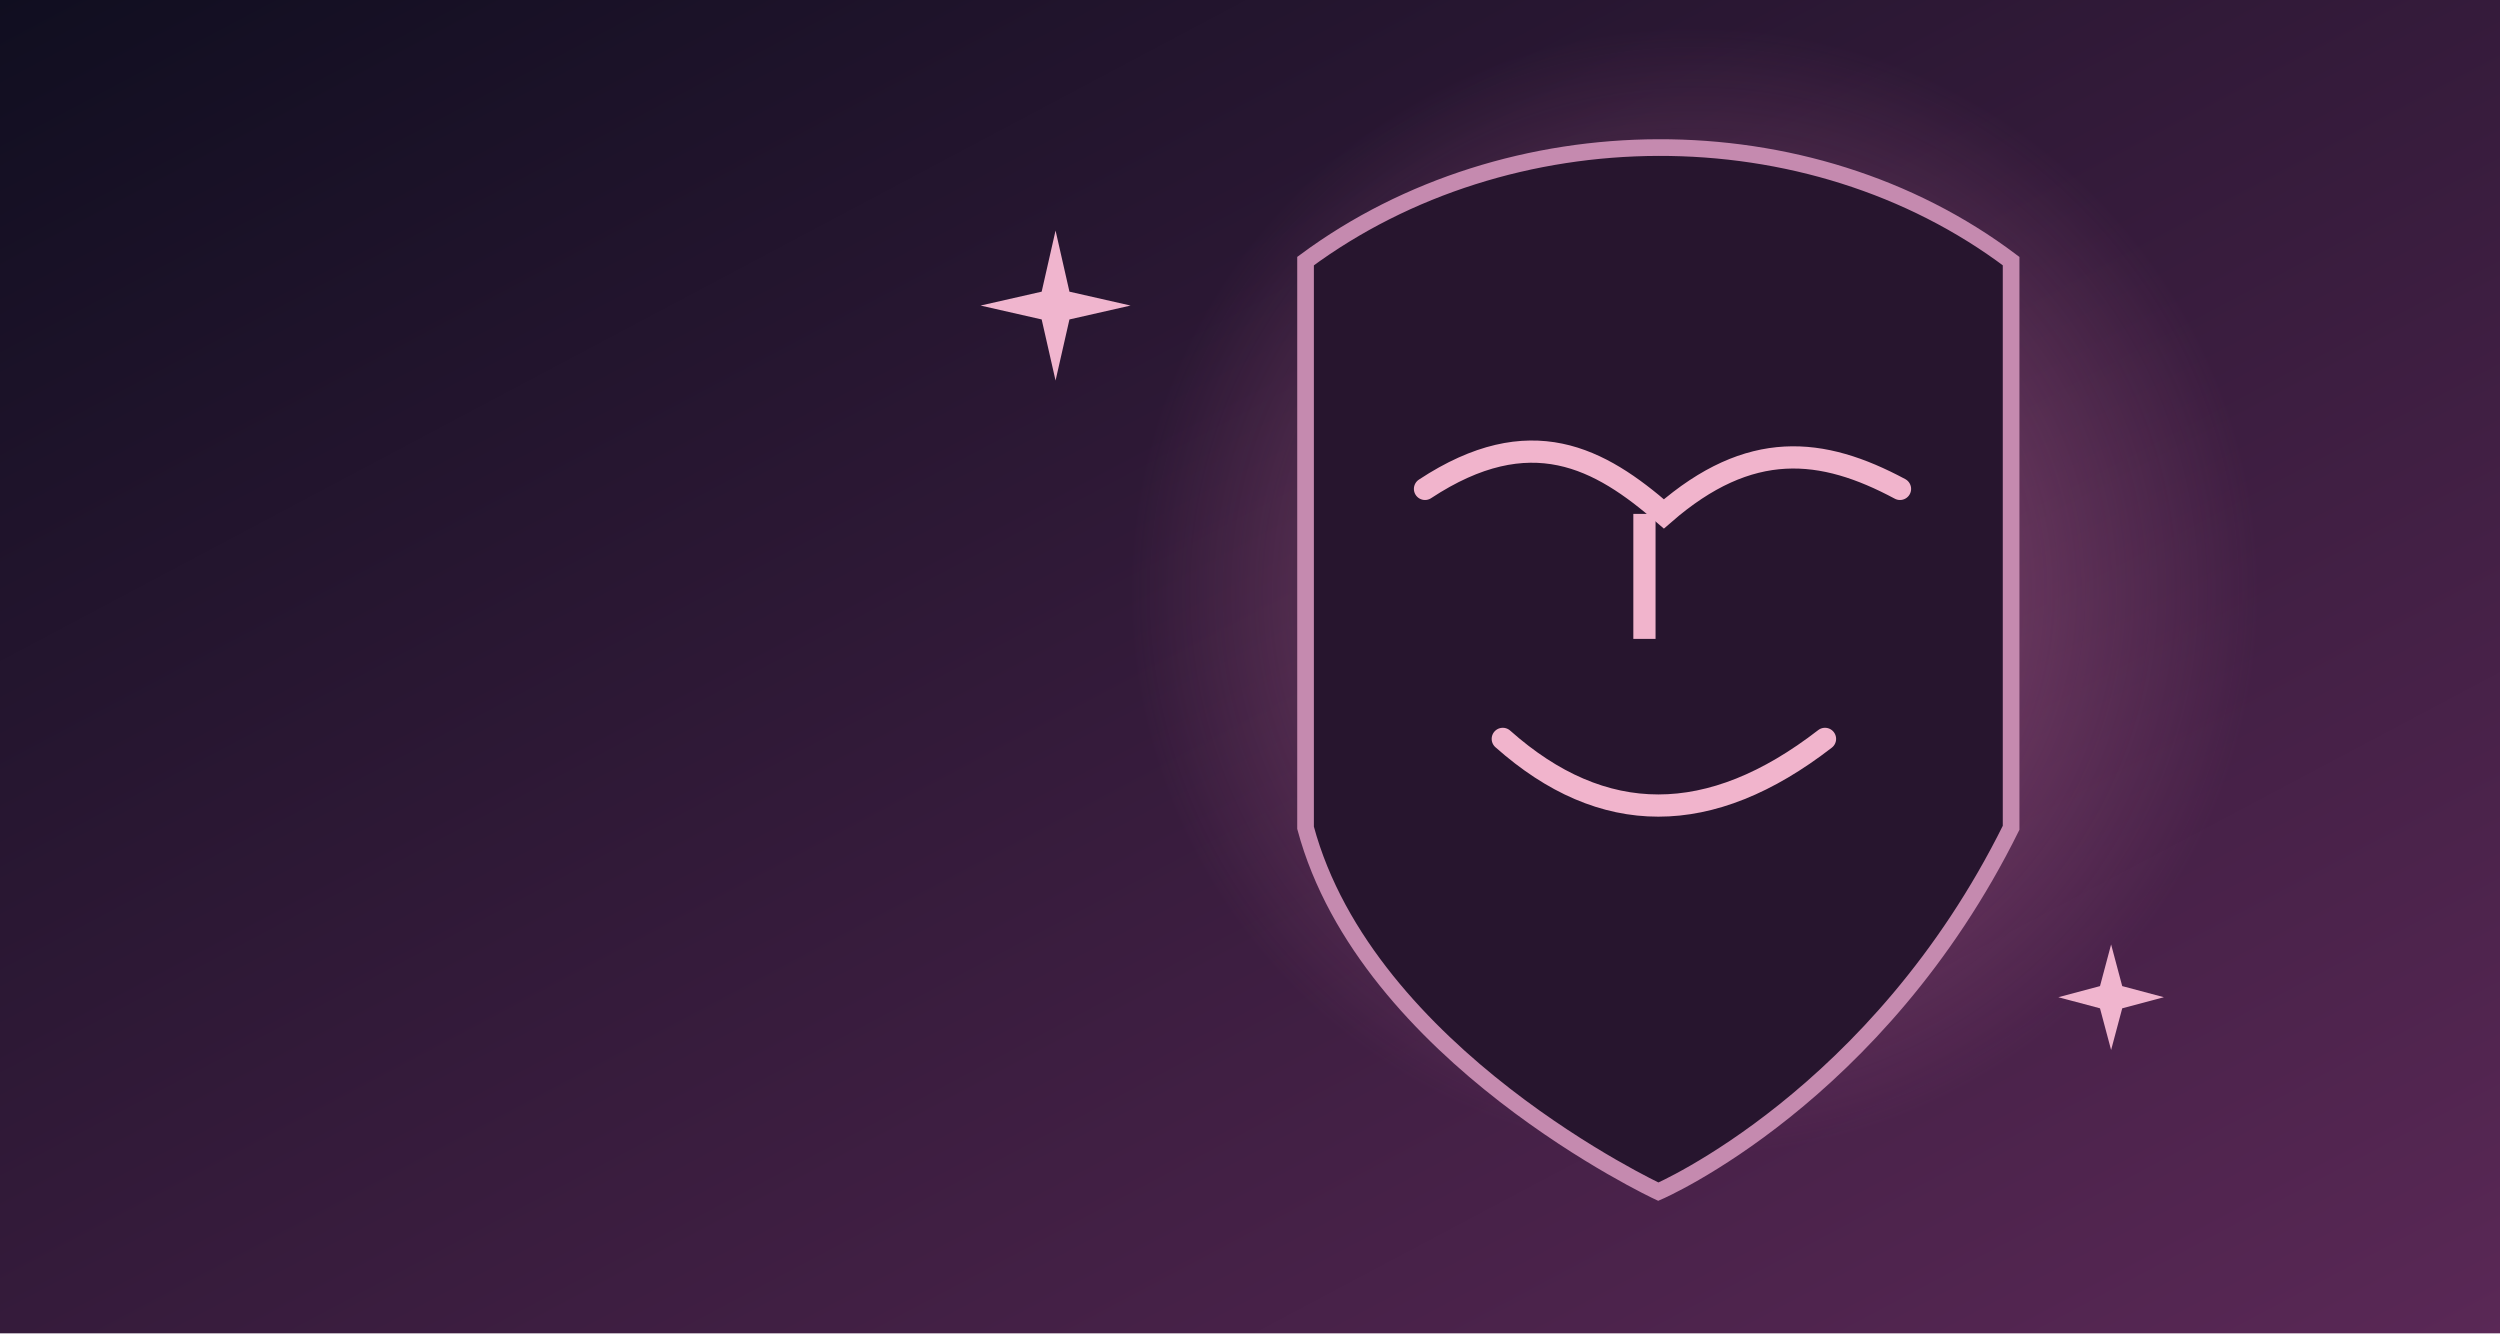
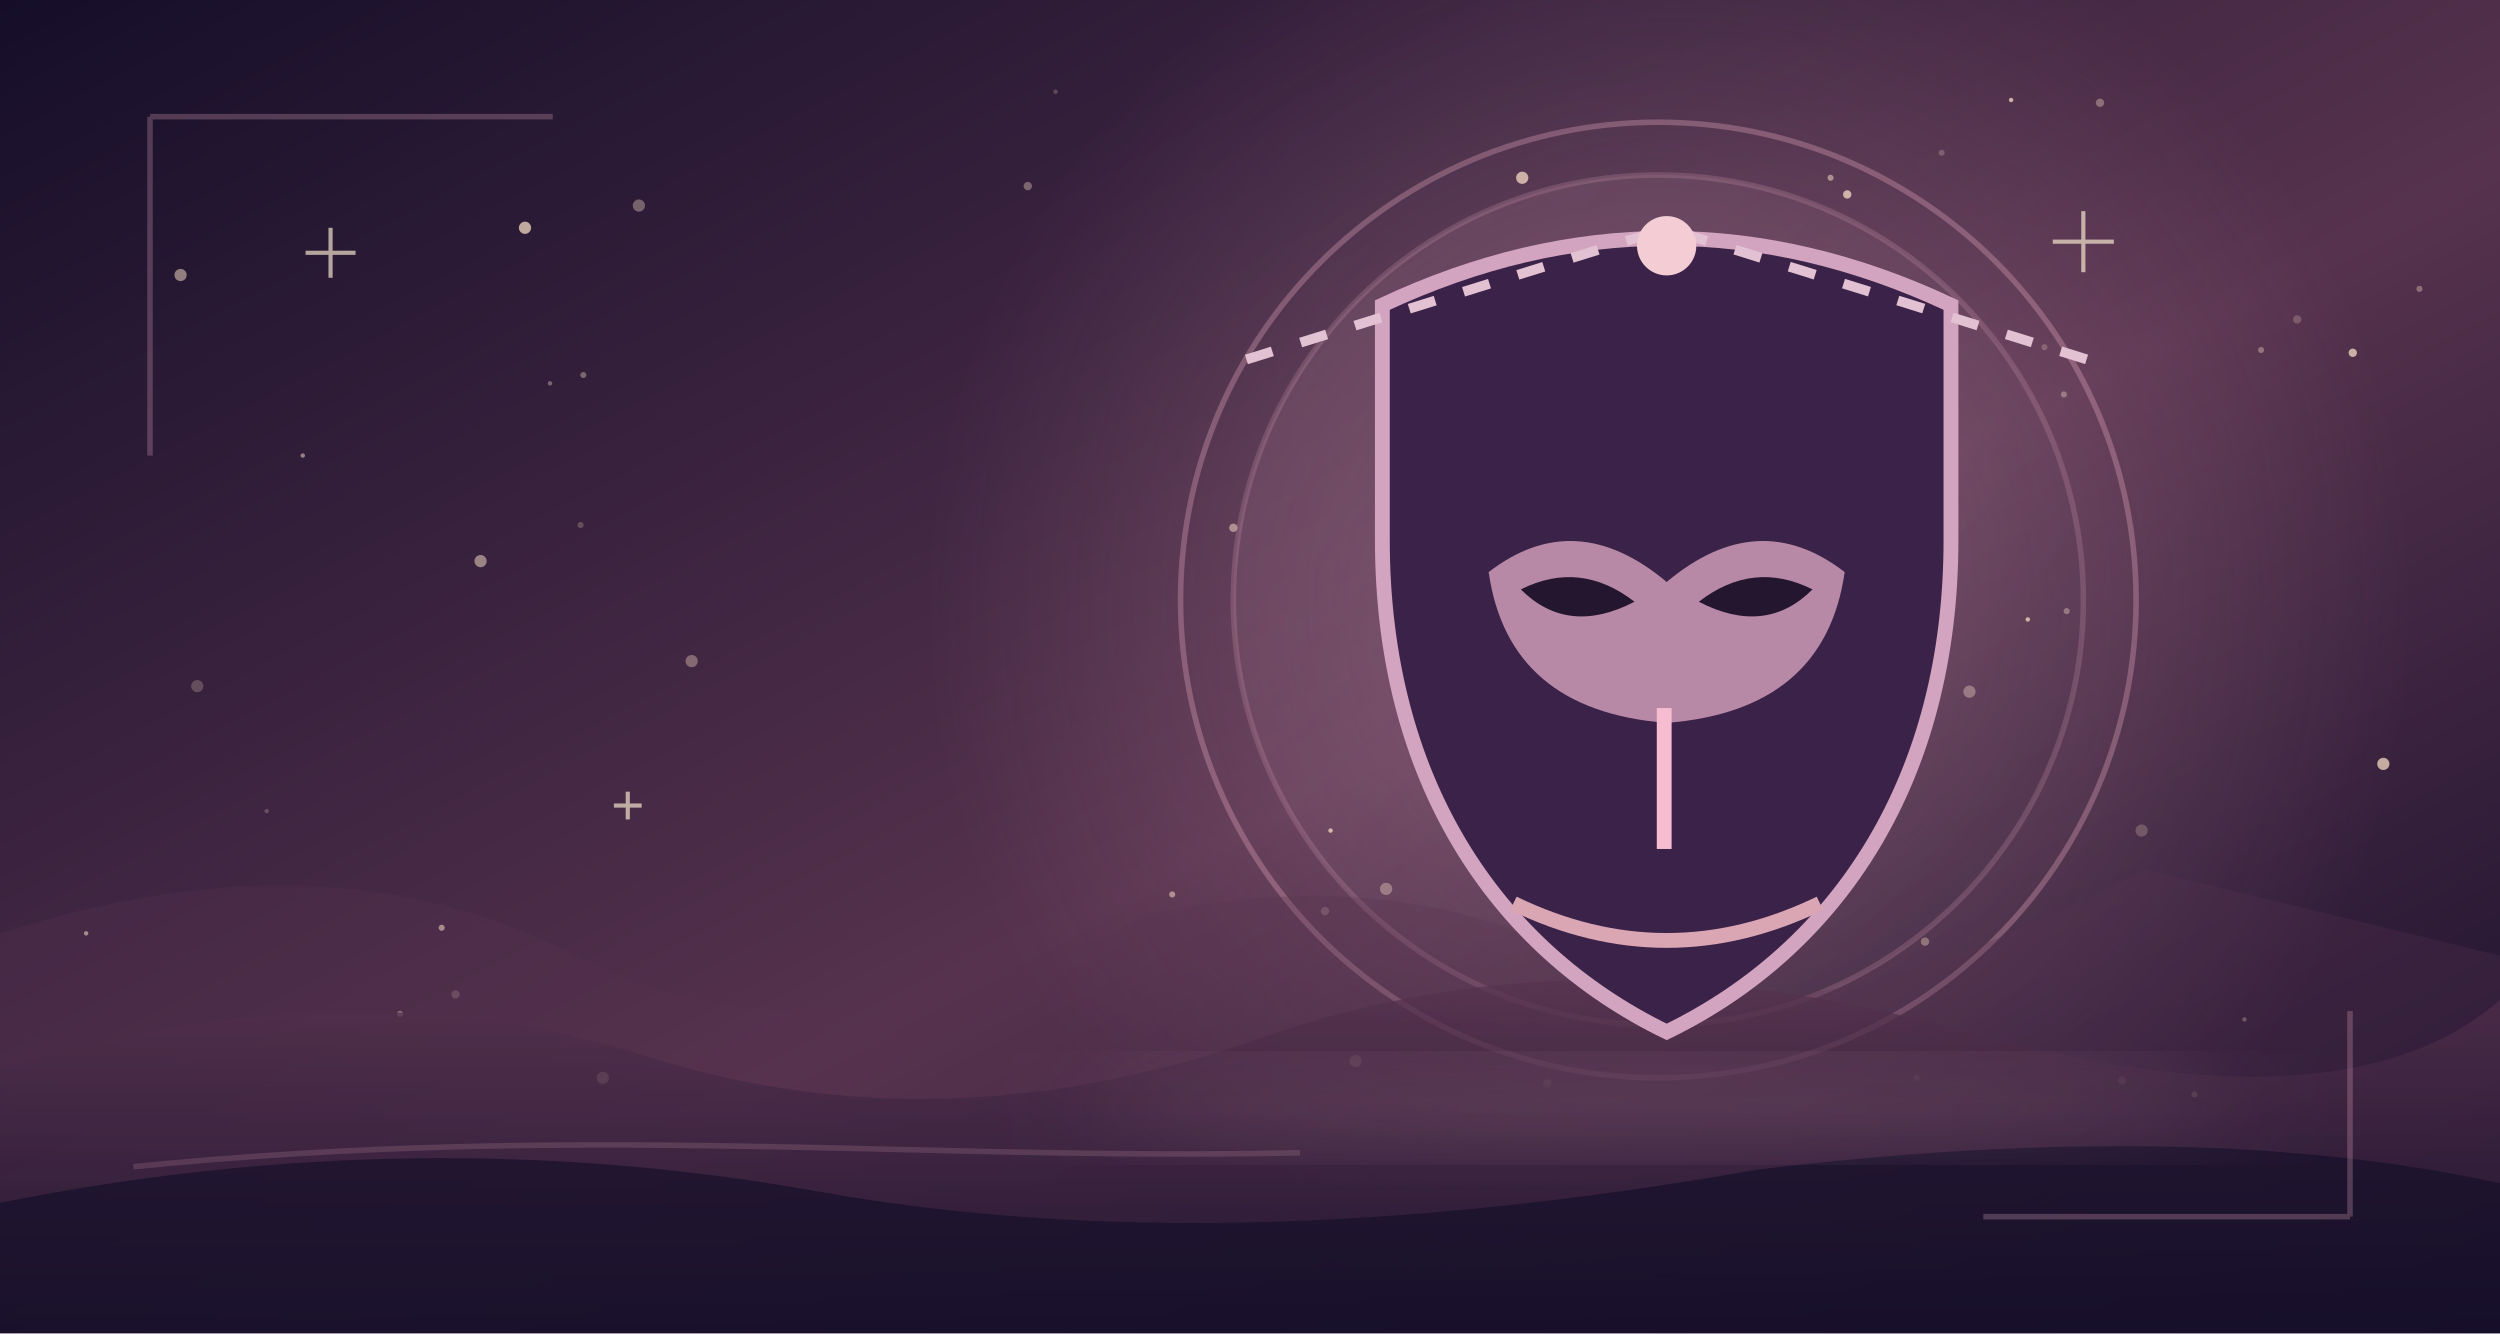
- <svg xmlns="http://www.w3.org/2000/svg" viewBox="0 0 900 480">
+ <svg xmlns="http://www.w3.org/2000/svg" viewBox="0 0 900 480" preserveAspectRatio="xMidYMid slice" role="img" aria-label="Illustrated shadow learning world">
  <defs>
-     <linearGradient id="s" x2="1" y2="1">
-       <stop stop-color="#100e20" />
-       <stop offset="1" stop-color="#5a2856" />
+     <linearGradient id="sky" x1="0" y1="0" x2="1" y2="1">
+       <stop stop-color="#150e29" />
+       <stop offset=".56" stop-color="#56324e" />
+       <stop offset="1" stop-color="#150e29" />
    </linearGradient>
-     <radialGradient id="g">
-       <stop stop-color="#d778a7" stop-opacity=".58" />
-       <stop offset="1" stop-color="#d778a7" stop-opacity="0" />
+     <radialGradient id="glow">
+       <stop stop-color="#eaadc0" stop-opacity=".69" />
+       <stop offset=".28" stop-color="#eaadc0" stop-opacity=".23" />
+       <stop offset="1" stop-color="#eaadc0" stop-opacity="0" />
    </radialGradient>
+     <linearGradient id="ground" x1="0" y1="0" x2="0" y2="1">
+       <stop stop-color="#56324e" stop-opacity=".92" />
+       <stop offset="1" stop-color="#150e29" />
+     </linearGradient>
+     <linearGradient id="panel" x1="0" y1="0" x2="1" y2="1">
+       <stop stop-color="#eaadc0" stop-opacity=".14" />
+       <stop offset="1" stop-color="#150e29" stop-opacity=".15" />
+     </linearGradient>
+     <filter id="soft">
+       <feGaussianBlur stdDeviation="20" />
+     </filter>
  </defs>
-   <path fill="url(#s)" d="M0 0h900v480H0z" />
-   <circle cx="610" cy="213" r="205" fill="url(#g)" />
-   <path d="M470 94c73-54 181-55 254 0v204c-48 97-127 131-127 131s-105-49-127-131z" fill="#27152e" stroke="#c58aaf" stroke-width="6" />
-   <path d="M513 176c38-25 63-11 86 9 31-27 57-24 85-9m-143 90q54 48 116 0" fill="none" stroke="#f1b4cc" stroke-width="8" stroke-linecap="round" />
-   <path d="M592 185v45" stroke="#f1b4cc" stroke-width="8" />
-   <path d="M380 83l5 22 22 5-22 5-5 22-5-22-22-5 22-5z" fill="#f0b5ce" />
-   <path d="M760 340l4 15 15 4-15 4-4 15-4-15-15-4 15-4z" fill="#f0b5ce" />
+   <rect width="900" height="480" fill="url(#sky)" />
+   <circle cx="601" cy="217" r="268" fill="url(#glow)" />
+   <circle cx="597" cy="216" r="172" fill="none" stroke="#eaadc0" stroke-opacity=".32" stroke-width="2" />
+   <circle cx="597" cy="216" r="153" fill="url(#panel)" stroke="#eaadc0" stroke-opacity=".20" stroke-width="2" />
+   <g>
+     <circle cx="189" cy="82" r="2.2" fill="#ffe6cb" opacity="0.7" />
+     <circle cx="548" cy="64" r="2.2" fill="#ffe6cb" opacity="0.7" />
+     <circle cx="477" cy="328" r="1.5" fill="#ffe6cb" opacity="0.22" />
+     <circle cx="557" cy="390" r="1.5" fill="#ffe6cb" opacity="0.22" />
+     <circle cx="370" cy="67" r="1.5" fill="#ffe6cb" opacity="0.35" />
+     <circle cx="144" cy="365" r="1.1" fill="#ffe6cb" opacity="0.5" />
+     <circle cx="217" cy="388" r="2.2" fill="#ffe6cb" opacity="0.5" />
+     <circle cx="561" cy="151" r="2.2" fill="#ffe6cb" opacity="0.5" />
+     <circle cx="827" cy="115" r="1.5" fill="#ffe6cb" opacity="0.22" />
+     <circle cx="198" cy="138" r="0.8" fill="#ffe6cb" opacity="0.35" />
+     <circle cx="380" cy="33" r="0.8" fill="#ffe6cb" opacity="0.22" />
+     <circle cx="71" cy="247" r="2.2" fill="#ffe6cb" opacity="0.22" />
+     <circle cx="173" cy="202" r="2.2" fill="#ffe6cb" opacity="0.5" />
+     <circle cx="159" cy="334" r="1.1" fill="#ffe6cb" opacity="0.7" />
+     <circle cx="764" cy="389" r="1.5" fill="#ffe6cb" opacity="0.22" />
+     <circle cx="665" cy="70" r="1.5" fill="#ffe6cb" opacity="0.7" />
+     <circle cx="499" cy="320" r="2.2" fill="#ffe6cb" opacity="0.35" />
+     <circle cx="847" cy="127" r="1.5" fill="#ffe6cb" opacity="0.7" />
+     <circle cx="690" cy="388" r="1.1" fill="#ffe6cb" opacity="0.22" />
+     <circle cx="756" cy="37" r="1.5" fill="#ffe6cb" opacity="0.35" />
+     <circle cx="724" cy="36" r="0.8" fill="#ffe6cb" opacity="0.7" />
+     <circle cx="736" cy="125" r="1.1" fill="#ffe6cb" opacity="0.22" />
+     <circle cx="858" cy="275" r="2.2" fill="#ffe6cb" opacity="0.7" />
+     <circle cx="693" cy="339" r="1.5" fill="#ffe6cb" opacity="0.35" />
+     <circle cx="743" cy="142" r="1.1" fill="#ffe6cb" opacity="0.35" />
+     <circle cx="603" cy="296" r="2.2" fill="#ffe6cb" opacity="0.35" />
+     <circle cx="644" cy="109" r="1.5" fill="#ffe6cb" opacity="0.35" />
+     <circle cx="699" cy="55" r="1.1" fill="#ffe6cb" opacity="0.22" />
+     <circle cx="96" cy="292" r="0.8" fill="#ffe6cb" opacity="0.22" />
+     <circle cx="479" cy="299" r="0.8" fill="#ffe6cb" opacity="0.7" />
+     <circle cx="808" cy="367" r="0.8" fill="#ffe6cb" opacity="0.35" />
+     <circle cx="600" cy="192" r="1.5" fill="#ffe6cb" opacity="0.22" />
+     <circle cx="790" cy="394" r="1.1" fill="#ffe6cb" opacity="0.5" />
+     <circle cx="771" cy="299" r="2.2" fill="#ffe6cb" opacity="0.22" />
+     <circle cx="164" cy="358" r="1.5" fill="#ffe6cb" opacity="0.22" />
+     <circle cx="744" cy="220" r="1.1" fill="#ffe6cb" opacity="0.35" />
+     <circle cx="444" cy="190" r="1.5" fill="#ffe6cb" opacity="0.5" />
+     <circle cx="659" cy="64" r="1.1" fill="#ffe6cb" opacity="0.5" />
+     <circle cx="871" cy="104" r="1.1" fill="#ffe6cb" opacity="0.35" />
+     <circle cx="209" cy="189" r="1.1" fill="#ffe6cb" opacity="0.22" />
+     <circle cx="488" cy="382" r="2.2" fill="#ffe6cb" opacity="0.35" />
+     <circle cx="230" cy="74" r="2.2" fill="#ffe6cb" opacity="0.35" />
+     <circle cx="249" cy="238" r="2.2" fill="#ffe6cb" opacity="0.35" />
+     <circle cx="730" cy="223" r="0.8" fill="#ffe6cb" opacity="0.7" />
+     <circle cx="422" cy="322" r="1.1" fill="#ffe6cb" opacity="0.5" />
+     <circle cx="709" cy="249" r="2.2" fill="#ffe6cb" opacity="0.35" />
+     <circle cx="109" cy="164" r="0.8" fill="#ffe6cb" opacity="0.5" />
+     <circle cx="65" cy="99" r="2.2" fill="#ffe6cb" opacity="0.5" />
+     <circle cx="31" cy="336" r="0.8" fill="#ffe6cb" opacity="0.7" />
+     <circle cx="814" cy="126" r="1.1" fill="#ffe6cb" opacity="0.35" />
+     <circle cx="210" cy="135" r="1.1" fill="#ffe6cb" opacity="0.35" />
+     <path d="M119 82v18m-9 -9h18" stroke="#fff1d5" stroke-width="1.5" opacity=".65" />
+     <path d="M750 76v22m-11 -11h22" stroke="#fff1d5" stroke-width="1.5" opacity=".65" />
+     <path d="M226 285v10m-5 -5h10" stroke="#fff1d5" stroke-width="1.5" opacity=".65" />
+   </g>
+   <path d="M0 336Q118 298 207 344T414 329Q505 310 571 347T772 313L900 344v136H0z" fill="#56324e" opacity=".28" />
+   <path d="M0 385Q126 346 232 380T453 374Q568 333 706 371T900 360v120H0z" fill="url(#ground)" opacity=".75" />
+   <path d="M0 433Q150 403 295 429T633 421Q791 402 900 426v54H0z" fill="#150e29" opacity=".68" />
+   <ellipse cx="599" cy="399" rx="210" ry="17" fill="#eaadc0" opacity=".19" filter="url(#soft)" />
+   <g transform="translate(600 246) scale(.89)">
+     <path d="M-115-153q115-54 230 0v95c0 96-45 165-115 199-70-34-115-103-115-199z" fill="#3b2248" stroke="#d3a4c0" stroke-width="6" />
+     <path d="M-72-45q35-27 72 4 37-31 72-4-8 56-72 61-64-5-72-61z" fill="#cf9db8" opacity=".84" />
+     <path d="M-59-38q24-12 46 5-27 14-46-5m118 0q-24-12-46 5 27 14 46-5z" fill="#24162e" />
+     <path d="M-1 10v57" stroke="#f5bdcf" stroke-width="6" />
+     <path d="M-170-131 0-184l170 53" fill="none" stroke="#e2c1d3" stroke-width="4" stroke-dasharray="11 12" />
+     <circle cy="-177" r="12" fill="#f4ccd4" />
+     <path d="M-62 89Q0 119 62 89" fill="none" stroke="#dba6b4" stroke-width="6" />
+   </g>
+   <path d="M54 42h145M54 42v122M846 438H714M846 438v-74" fill="none" stroke="#eaadc0" opacity=".26" stroke-width="2" />
+   <path d="M48 420C209 404 332 418 468 415" fill="none" stroke="#eaadc0" opacity=".17" stroke-width="2" />
</svg>
